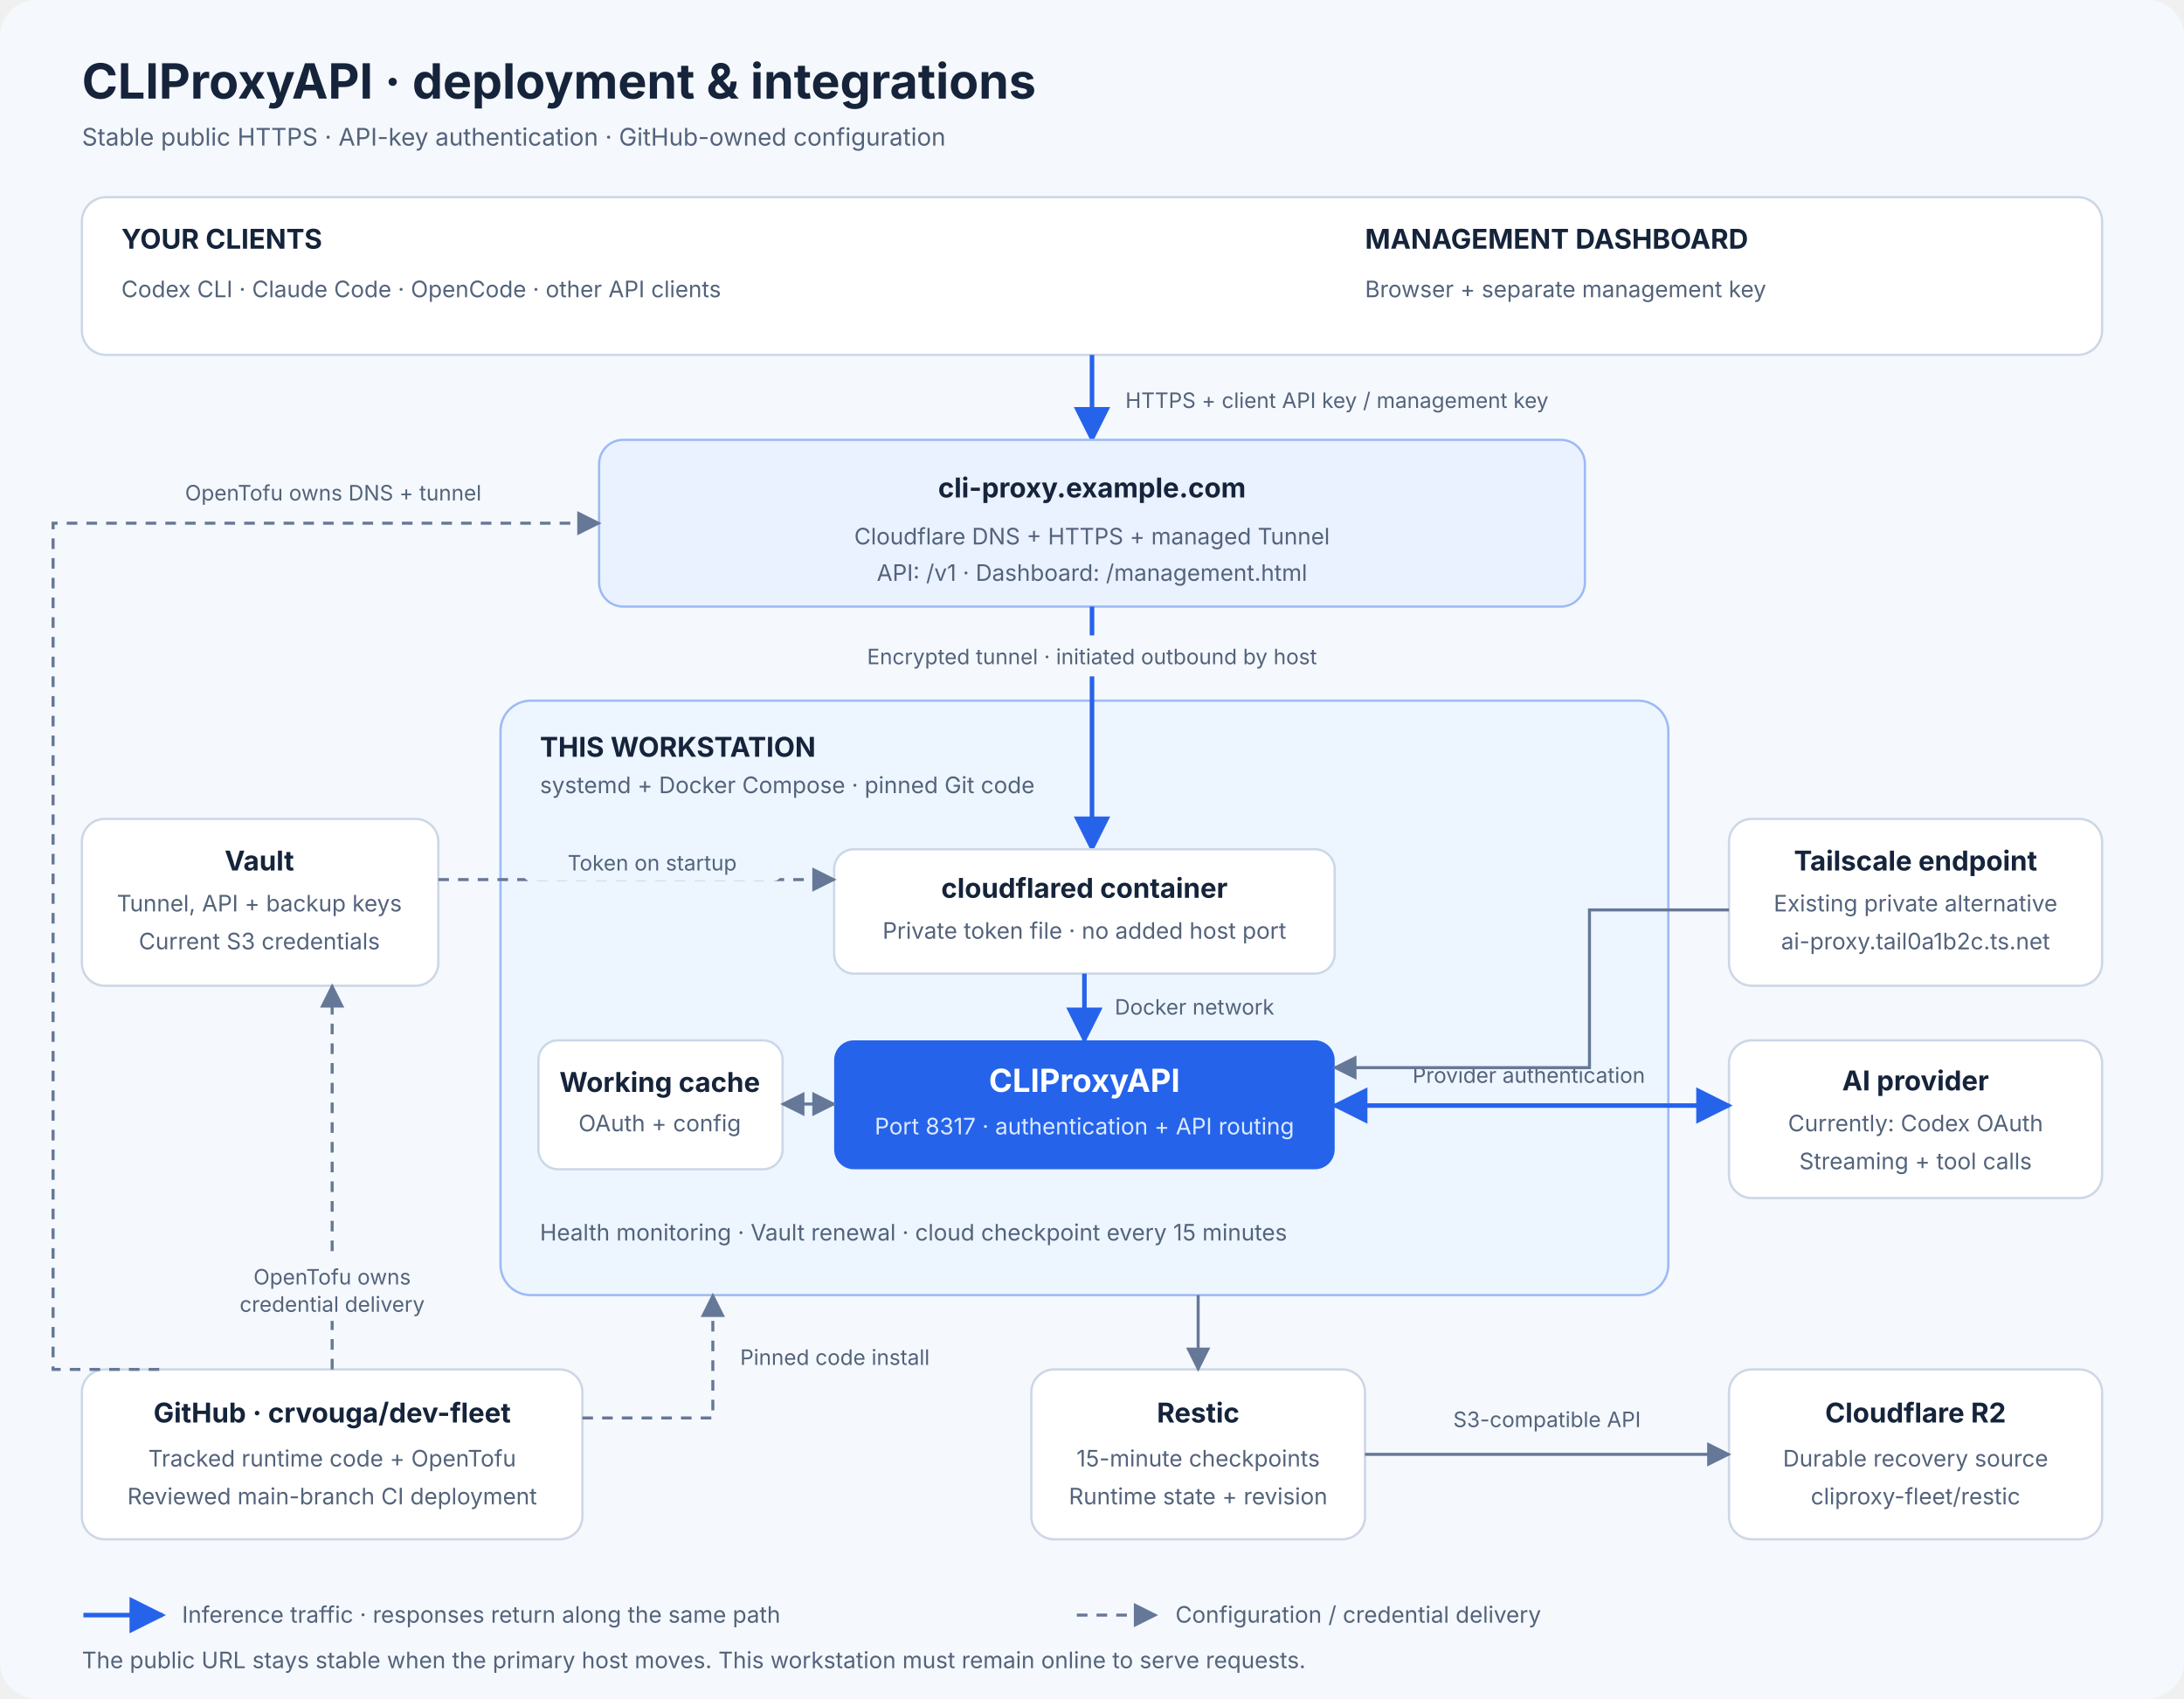
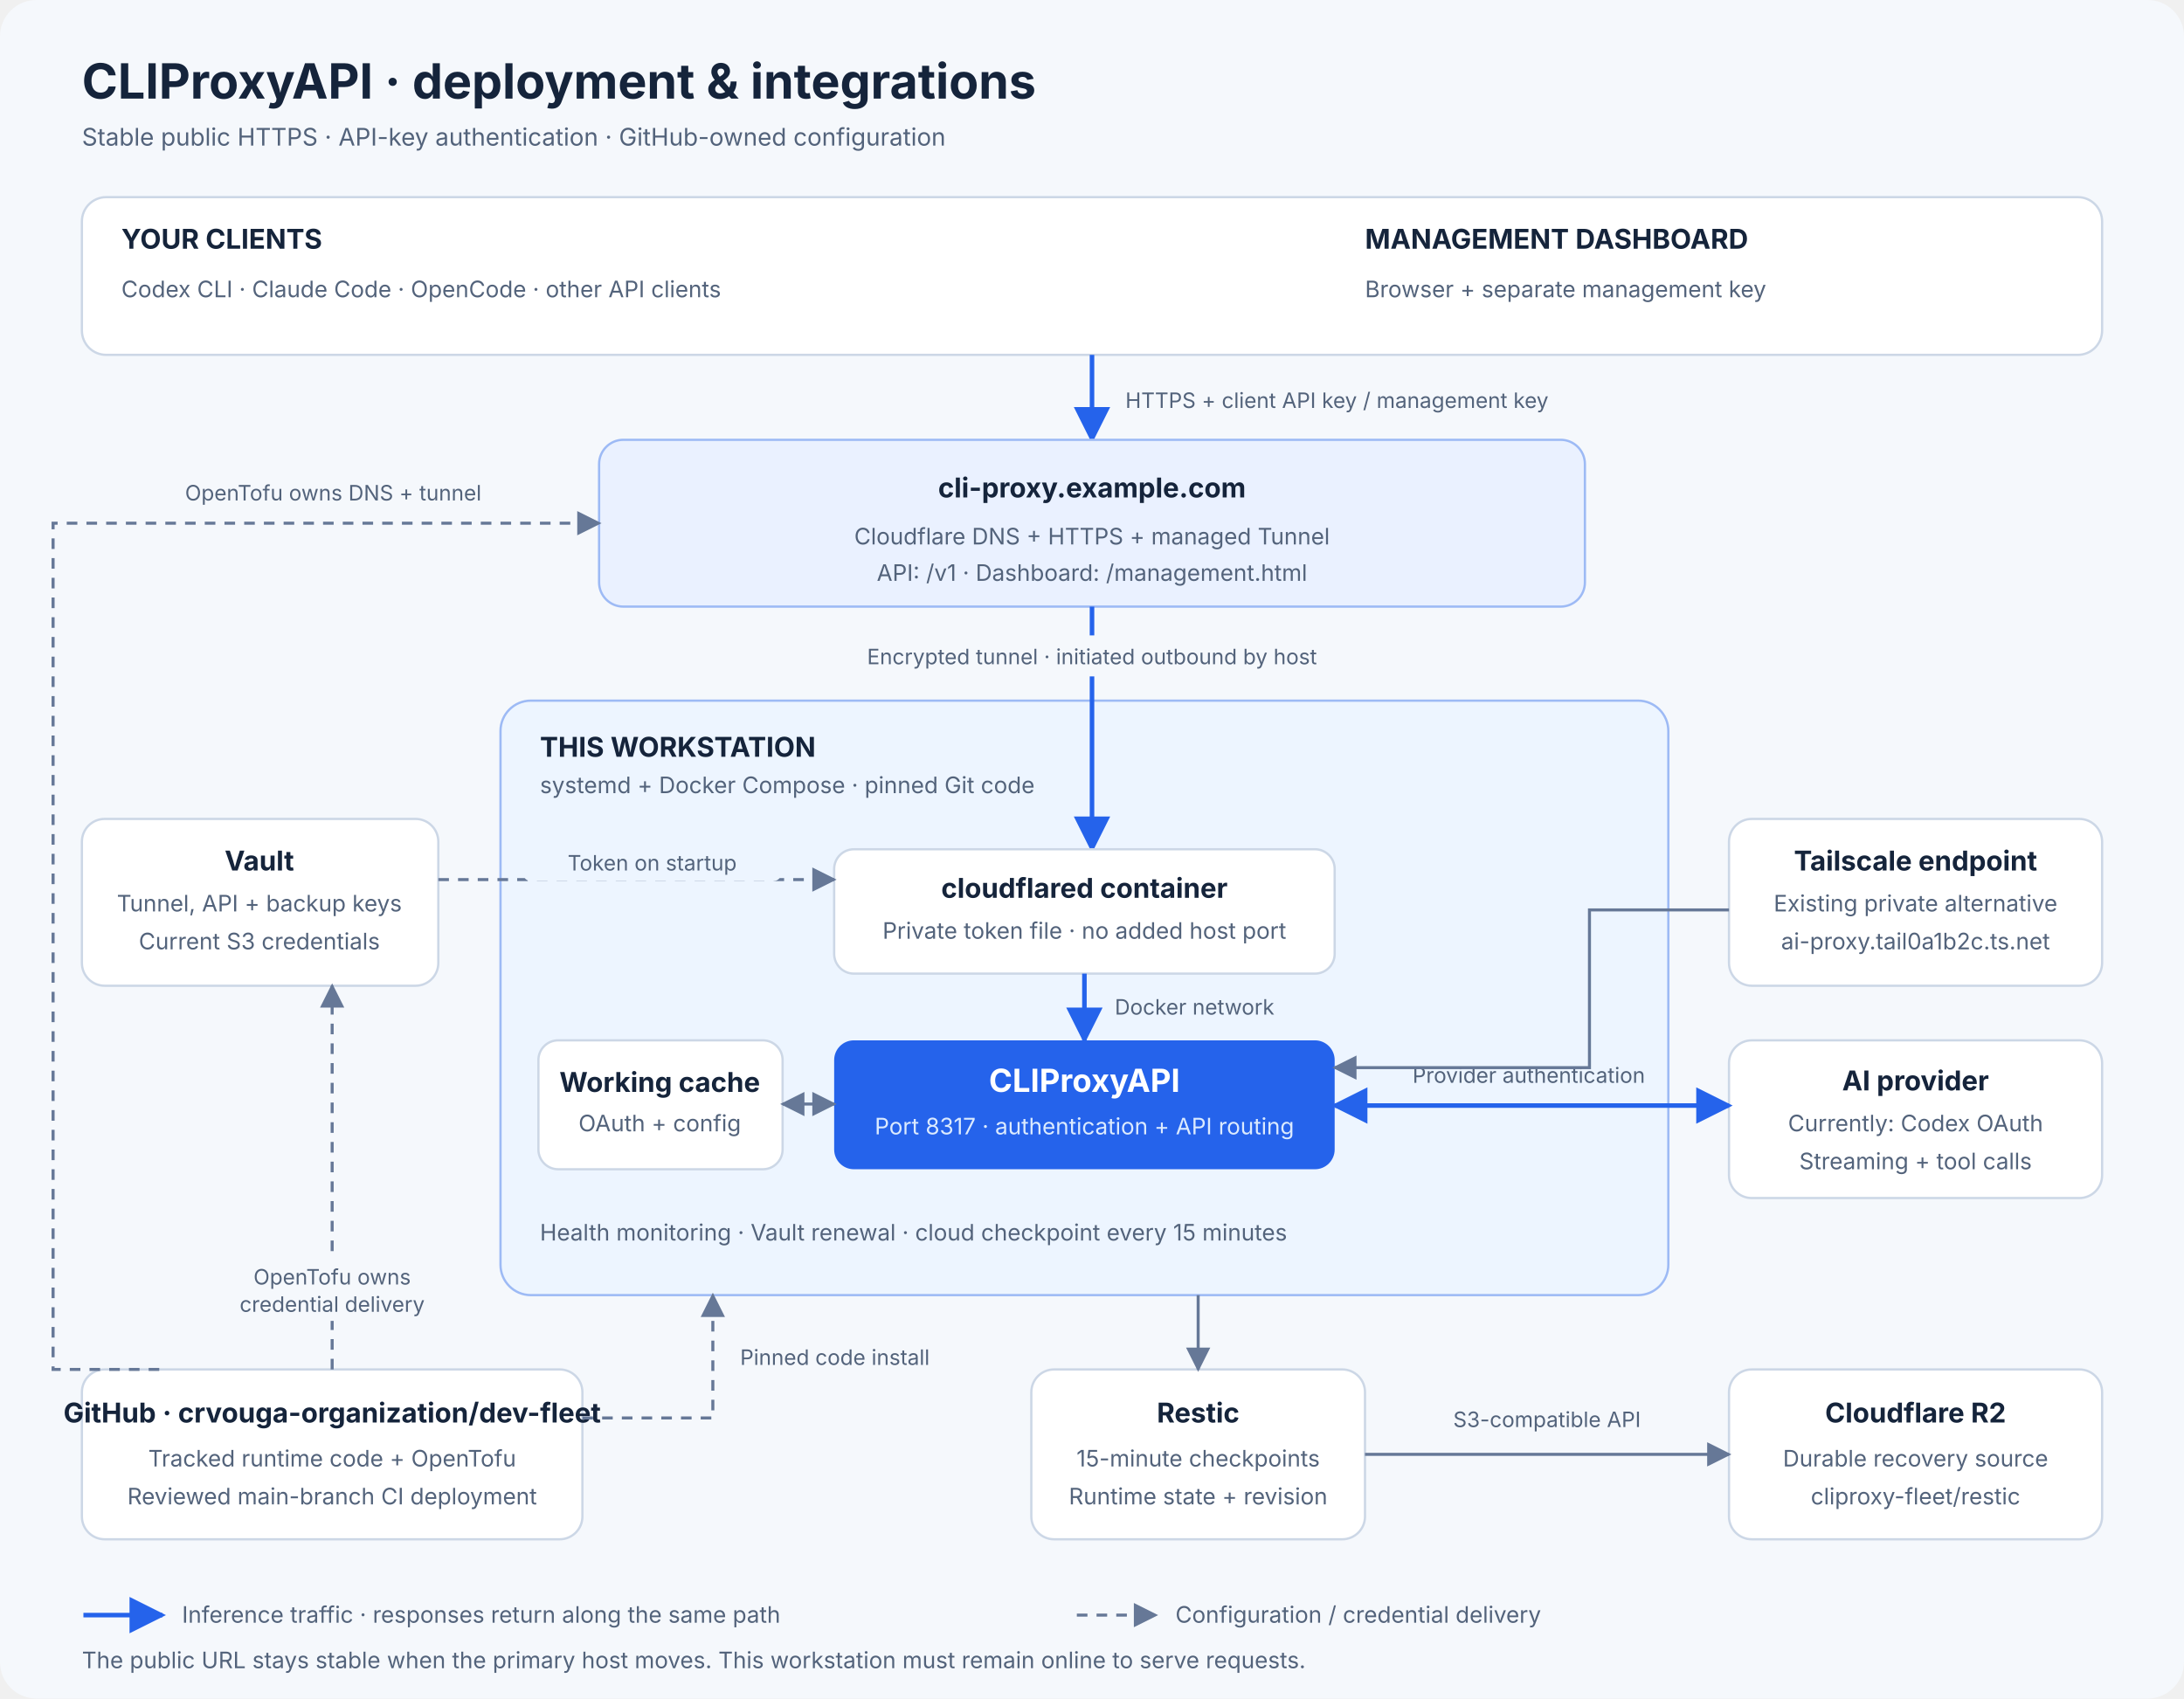
<svg xmlns="http://www.w3.org/2000/svg" width="1440" height="1120" viewBox="0 0 1440 1120" role="img" aria-labelledby="title description">
  <defs>
    <marker id="arrow" viewBox="0 0 10 10" refX="9" refY="5" markerWidth="8" markerHeight="8" orient="auto-start-reverse">
      <path d="M 0 0 L 10 5 L 0 10 z" fill="#667897" />
    </marker>
    <marker id="blue-arrow" viewBox="0 0 10 10" refX="9" refY="5" markerWidth="8" markerHeight="8" orient="auto-start-reverse">
      <path d="M 0 0 L 10 5 L 0 10 z" fill="#2563eb" />
    </marker>
    <style>
      text { font-family: Inter, Arial, sans-serif; fill: #15243b; }
      .heading { font-size: 32px; font-weight: 700; }
      .subtitle { font-size: 16px; fill: #53637b; }
      .label { font-size: 18px; font-weight: 700; }
      .detail { font-size: 15px; fill: #53637b; }
      .edge-label { font-size: 14px; fill: #53637b; }
      .box { fill: white; stroke: #ccd7e6; stroke-width: 1.5; }
      .traffic { fill: none; stroke: #2563eb; stroke-width: 3; marker-end: url(#blue-arrow); }
      .control { fill: none; stroke: #667897; stroke-width: 2; stroke-dasharray: 7 6; marker-end: url(#arrow); }
      .storage { fill: none; stroke: #667897; stroke-width: 2; marker-end: url(#arrow); }
    </style>
  </defs>
  <rect width="1440" height="1120" rx="24" fill="#f5f8fc" />
  <text x="54" y="65" class="heading">CLIProxyAPI · deployment &amp; integrations</text>
  <text x="54" y="96" class="subtitle">Stable public HTTPS · API-key authentication · GitHub-owned configuration</text>
  <rect x="54" y="130" width="1332" height="104" rx="16" class="box" />
  <text x="80" y="164" class="label">YOUR CLIENTS</text>
  <text x="80" y="196" class="detail">Codex CLI · Claude Code · OpenCode · other API clients</text>
  <text x="900" y="164" class="label">MANAGEMENT DASHBOARD</text>
  <text x="900" y="196" class="detail">Browser + separate management key</text>
  <path d="M 720 234 V 290" class="traffic" />
  <text x="742" y="269" class="edge-label">HTTPS + client API key / management key</text>
  <rect x="395" y="290" width="650" height="110" rx="16" fill="#eaf1ff" stroke="#9dbaf5" stroke-width="1.5" />
  <text x="720" y="328" text-anchor="middle" class="label">cli-proxy.example.com</text>
  <text x="720" y="359" text-anchor="middle" class="detail">Cloudflare DNS + HTTPS + managed Tunnel</text>
  <text x="720" y="383" text-anchor="middle" class="detail">API: /v1 · Dashboard: /management.html</text>
  <rect x="330" y="462" width="770" height="392" rx="20" fill="#edf5ff" stroke="#9dbaf5" stroke-width="1.5" />
  <text x="356" y="499" class="label">THIS WORKSTATION</text>
  <text x="356" y="523" class="detail">systemd + Docker Compose · pinned Git code</text>
  <path d="M 720 400 V 560" class="traffic" />
  <rect x="550" y="419" width="340" height="27" rx="6" fill="#f5f8fc" />
  <text x="720" y="438" text-anchor="middle" class="edge-label">Encrypted tunnel · initiated outbound by host</text>
  <rect x="550" y="560" width="330" height="82" rx="13" class="box" />
  <text x="715" y="592" text-anchor="middle" class="label">cloudflared container</text>
  <text x="715" y="619" text-anchor="middle" class="detail">Private token file · no added host port</text>
  <path d="M 715 642 V 686" class="traffic" />
  <text x="735" y="669" class="edge-label">Docker network</text>
  <rect x="550" y="686" width="330" height="85" rx="13" fill="#2563eb" />
  <text x="715" y="720" text-anchor="middle" style="fill:white;font-size:21px;font-weight:700">CLIProxyAPI</text>
  <text x="715" y="748" text-anchor="middle" style="fill:#dbeafe;font-size:15px">Port 8317 · authentication + API routing</text>
  <rect x="355" y="686" width="161" height="85" rx="13" class="box" />
  <text x="435" y="720" text-anchor="middle" class="label">Working cache</text>
  <text x="435" y="746" text-anchor="middle" class="detail">OAuth + config</text>
  <path d="M 550 728 H 516" class="storage" marker-start="url(#arrow)" />
  <text x="356" y="818" class="detail">Health monitoring · Vault renewal · cloud checkpoint every 15 minutes</text>
  <rect x="1140" y="686" width="246" height="104" rx="15" class="box" />
  <text x="1263" y="719" text-anchor="middle" class="label">AI provider</text>
  <text x="1263" y="746" text-anchor="middle" class="detail">Currently: Codex OAuth</text>
  <text x="1263" y="771" text-anchor="middle" class="detail">Streaming + tool calls</text>
  <path d="M 880 729 H 1140" class="traffic" marker-start="url(#blue-arrow)" />
  <text x="1008" y="714" text-anchor="middle" class="edge-label">Provider authentication</text>
  <rect x="54" y="540" width="235" height="110" rx="15" class="box" />
  <text x="171" y="574" text-anchor="middle" class="label">Vault</text>
  <text x="171" y="601" text-anchor="middle" class="detail">Tunnel, API + backup keys</text>
  <text x="171" y="626" text-anchor="middle" class="detail">Current S3 credentials</text>
  <path d="M 289 580 H 550" class="control" />
  <rect x="345" y="557" width="170" height="24" rx="5" fill="#edf5ff" />
  <text x="430" y="574" text-anchor="middle" class="edge-label">Token on startup</text>
  <rect x="1140" y="540" width="246" height="110" rx="15" class="box" />
  <text x="1263" y="574" text-anchor="middle" class="label">Tailscale endpoint</text>
  <text x="1263" y="601" text-anchor="middle" class="detail">Existing private alternative</text>
  <text x="1263" y="626" text-anchor="middle" class="detail">ai-proxy.tail0a1b2c.ts.net</text>
  <path d="M 1140 600 H 1048 V 704 H 880" class="storage" />
  <rect x="54" y="903" width="330" height="112" rx="15" class="box" />
-   <text x="219" y="938" text-anchor="middle" class="label">GitHub · crvouga/dev-fleet</text>
+   <text x="219" y="938" text-anchor="middle" class="label">GitHub · crvouga-organization/dev-fleet</text>
  <text x="219" y="967" text-anchor="middle" class="detail">Tracked runtime code + OpenTofu</text>
  <text x="219" y="992" text-anchor="middle" class="detail">Reviewed main-branch CI deployment</text>
  <path d="M 384 935 H 470 V 854" class="control" />
  <text x="488" y="900" class="edge-label">Pinned code install</text>
  <path d="M 105 903 H 35 V 345 H 395" class="control" />
  <text x="122" y="330" class="edge-label">OpenTofu owns DNS + tunnel</text>
  <path d="M 219 903 V 650" class="control" />
  <rect x="129" y="828" width="179" height="43" rx="6" fill="#f5f8fc" />
  <text x="219" y="847" text-anchor="middle" class="edge-label">OpenTofu owns</text>
  <text x="219" y="865" text-anchor="middle" class="edge-label">credential delivery</text>
  <rect x="680" y="903" width="220" height="112" rx="15" class="box" />
  <text x="790" y="938" text-anchor="middle" class="label">Restic</text>
  <text x="790" y="967" text-anchor="middle" class="detail">15-minute checkpoints</text>
  <text x="790" y="992" text-anchor="middle" class="detail">Runtime state + revision</text>
  <path d="M 790 854 V 903" class="storage" />
  <rect x="1140" y="903" width="246" height="112" rx="15" class="box" />
  <text x="1263" y="938" text-anchor="middle" class="label">Cloudflare R2</text>
  <text x="1263" y="967" text-anchor="middle" class="detail">Durable recovery source</text>
  <text x="1263" y="992" text-anchor="middle" class="detail">cliproxy-fleet/restic</text>
  <path d="M 900 959 H 1140" class="storage" />
  <text x="1020" y="941" text-anchor="middle" class="edge-label">S3-compatible API</text>
  <path d="M 55 1065 H 107" class="traffic" />
  <text x="120" y="1070" class="detail">Inference traffic · responses return along the same path</text>
  <path d="M 710 1065 H 762" class="control" />
  <text x="775" y="1070" class="detail">Configuration / credential delivery</text>
  <text x="54" y="1100" class="detail">The public URL stays stable when the primary host moves. This workstation must remain online to serve requests.</text>
</svg>
